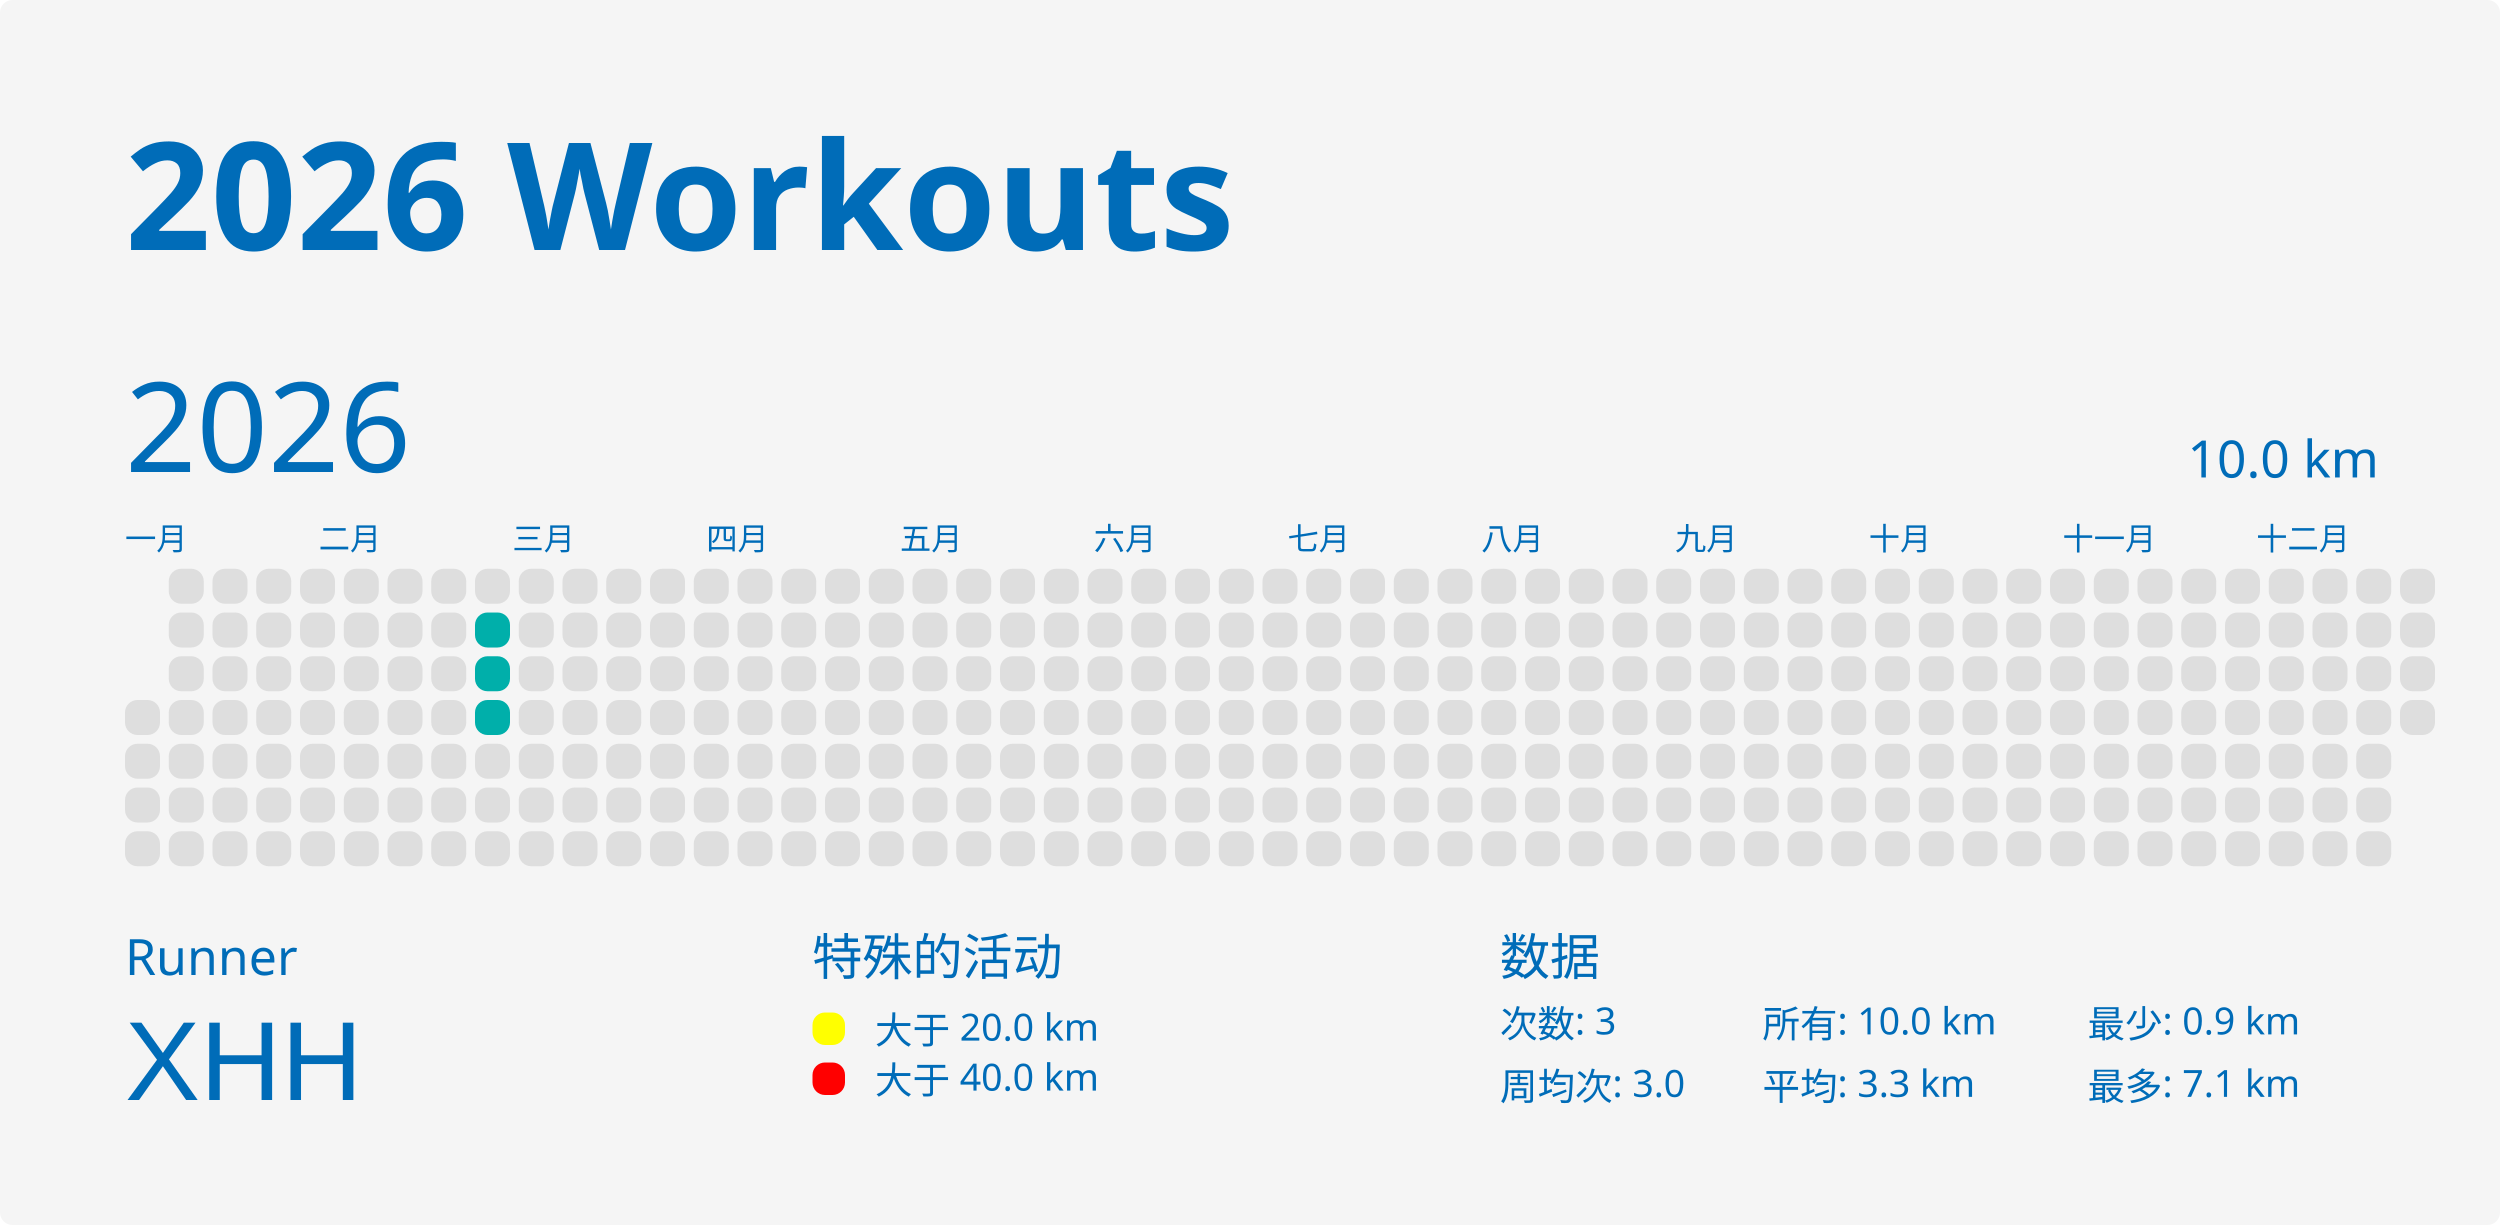
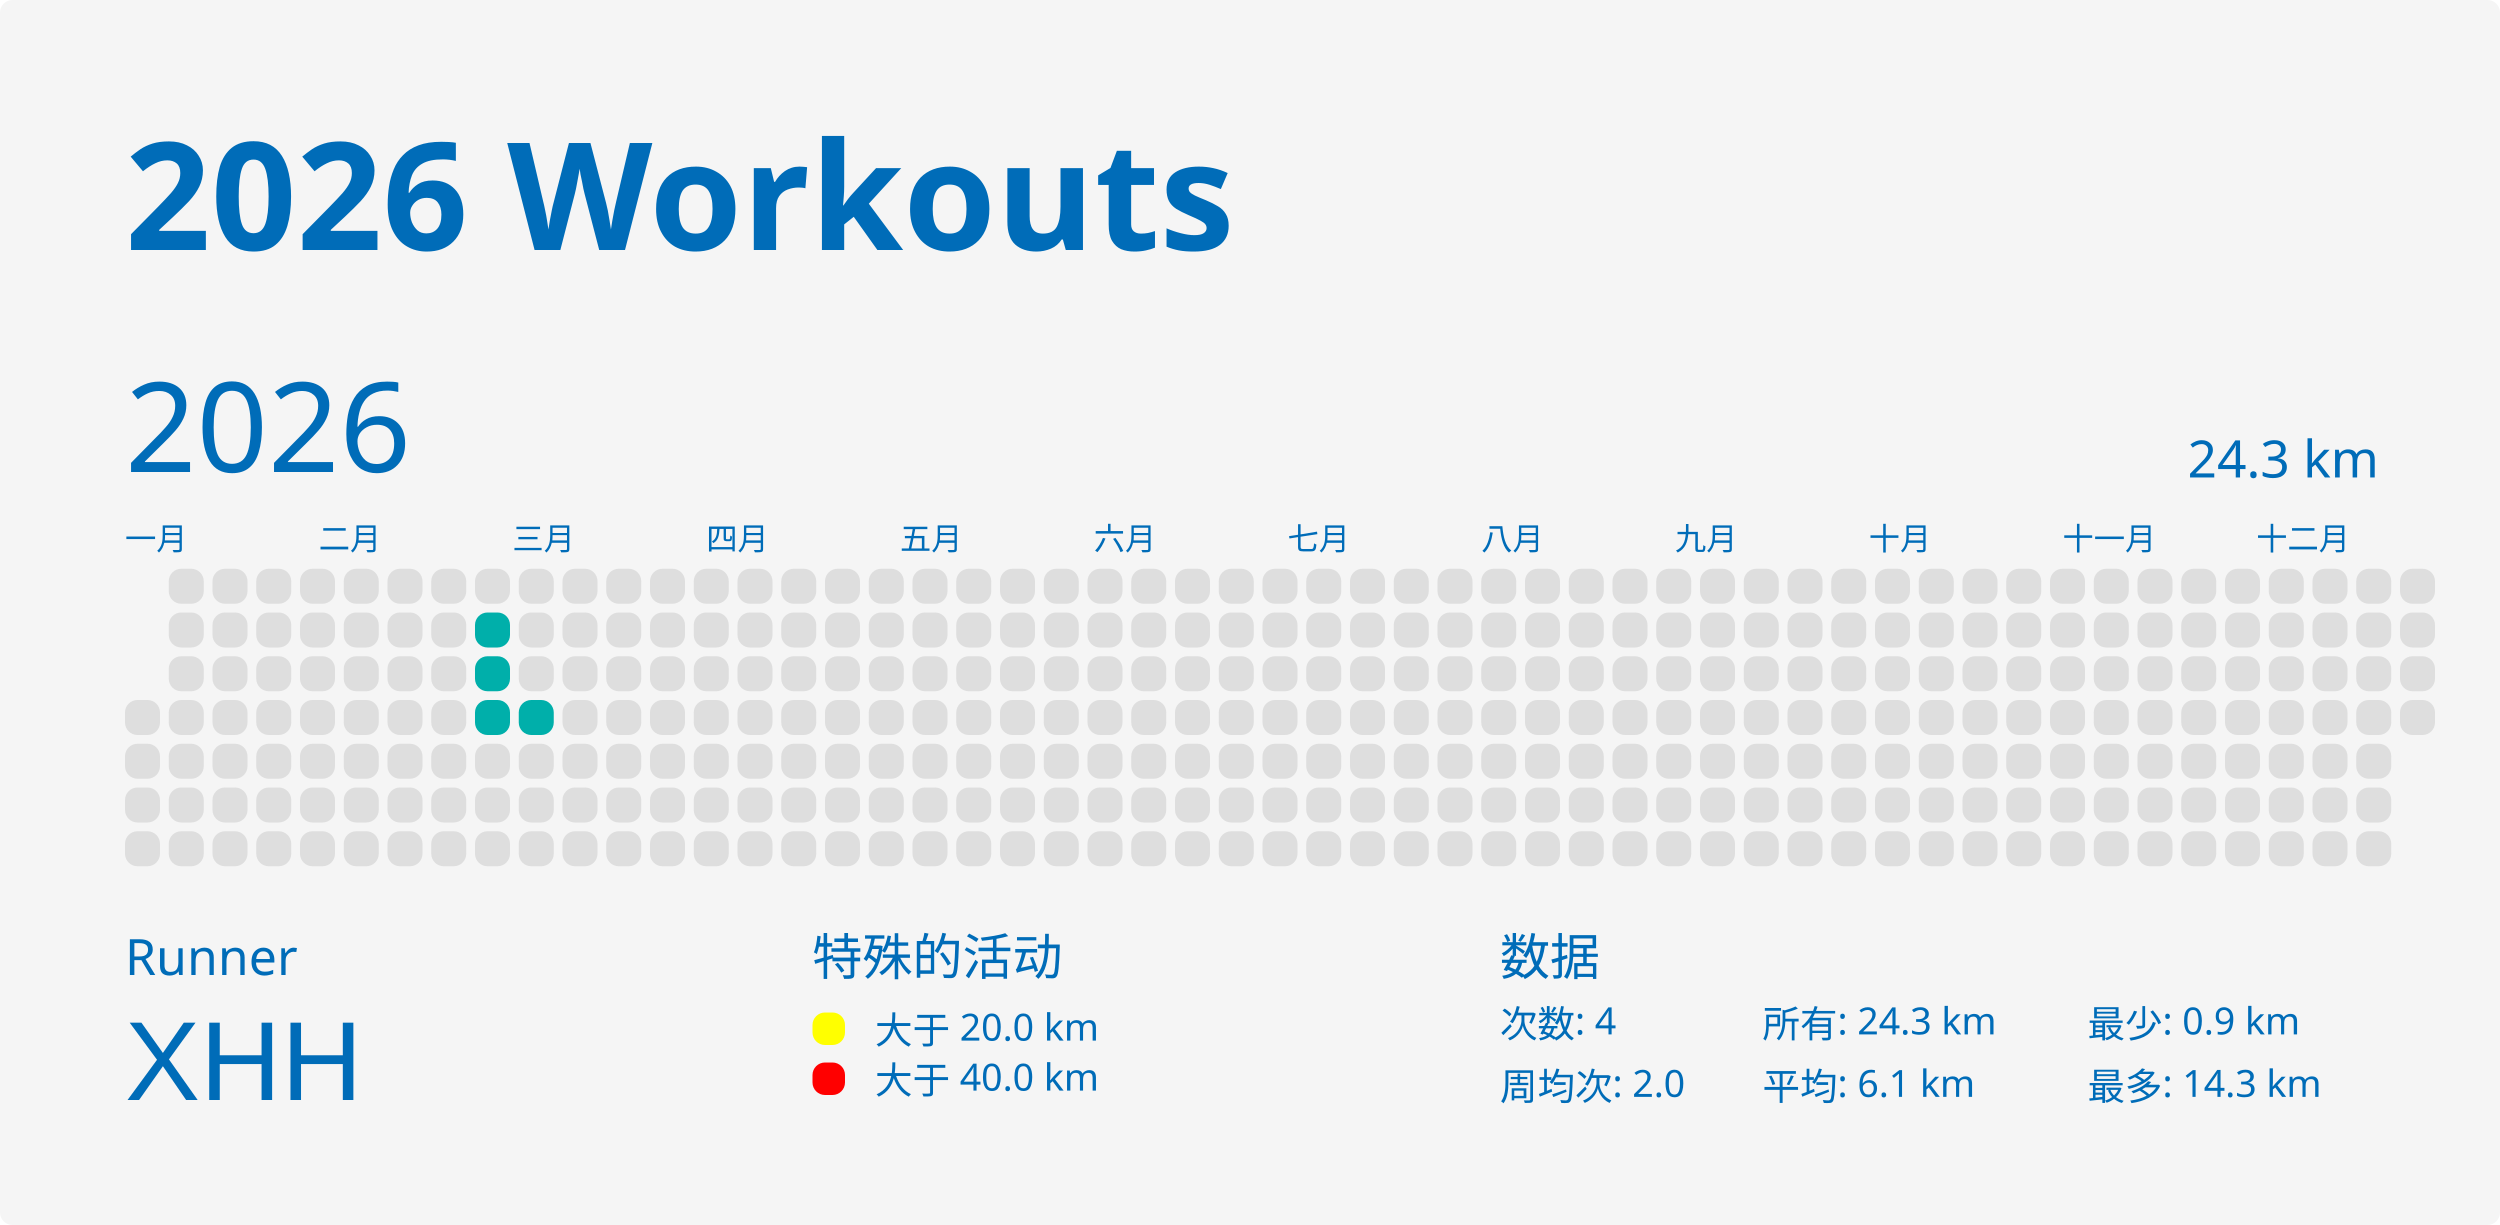
<svg xmlns="http://www.w3.org/2000/svg" baseProfile="full" height="98mm" version="1.1" viewBox="0,0,200,98" width="200mm">
  <defs />
  <rect fill="#f5f5f5" height="98" rx="1" ry="1" width="200" x="0" y="0" />
  <text fill="#006cb8" style="font-size:12px; font-family:MGI-Regular; font-weight:bold;" x="10" y="20">2026 Workouts</text>
  <text fill="#006cb8" style="font-size:4px; font-family:MGI-Regular" x="10" y="78">Runner</text>
  <text fill="#006cb8" style="font-size:9px; font-family:Arial" x="10" y="88">XHH</text>
  <text fill="#006cb8" style="font-size:4px; font-family:MGI-Regular" x="65" y="78">特殊的活动</text>
  <rect fill="yellow" height="2.6" rx="1" ry="1" width="2.6" x="65" y="81" />
  <text fill="#006cb8" style="font-size:3px; font-family:MGI-Regular" x="70" y="83.5">大于 20.0 km</text>
  <rect fill="red" height="2.6" rx="1" ry="1" width="2.6" x="65" y="85" />
  <text fill="#006cb8" style="font-size:3px; font-family:MGI-Regular" x="70" y="87.5">大于 40.0 km</text>
  <text fill="#006cb8" style="font-size:4px; font-family:MGI-Regular" x="120" y="78">数据</text>
-   <text fill="#006cb8" style="font-size:3px; font-family:MGI-Regular" x="120" y="83">次数: 3</text>
-   <text fill="#006cb8" style="font-size:3px; font-family:MGI-Regular" x="120" y="88">周均次: 3.0</text>
-   <text fill="#006cb8" style="font-size:3px; font-family:MGI-Regular" x="141" y="83">所有: 10.0 km</text>
-   <text fill="#006cb8" style="font-size:3px; font-family:MGI-Regular" x="141" y="88">平均: 3.3 km</text>
+   <text fill="#006cb8" style="font-size:3px; font-family:MGI-Regular" x="120" y="83">次数: 4</text>
+   <text fill="#006cb8" style="font-size:3px; font-family:MGI-Regular" x="120" y="88">周均次: 2.0</text>
+   <text fill="#006cb8" style="font-size:3px; font-family:MGI-Regular" x="141" y="83">所有: 24.3 km</text>
+   <text fill="#006cb8" style="font-size:3px; font-family:MGI-Regular" x="141" y="88">平均: 6.1 km</text>
  <text fill="#006cb8" style="font-size:3px; font-family:MGI-Regular" x="167" y="83">最少: 0.9 km</text>
-   <text fill="#006cb8" style="font-size:3px; font-family:MGI-Regular" x="167" y="88">最多: 7.1 km</text>
+   <text fill="#006cb8" style="font-size:3px; font-family:MGI-Regular" x="167" y="88">最多: 14.3 km</text>
  <text dominant-baseline="hanging" fill="#006cb8" style="font-size:10.0px; font-family:MGI-Regular;" x="10" y="30">2026</text>
-   <text dominant-baseline="hanging" fill="#006cb8" style="font-size:4.125px; font-family:MGI-Regular;" x="175" y="35">10.0 km</text>
+   <text dominant-baseline="hanging" fill="#006cb8" style="font-size:4.125px; font-family:MGI-Regular;" x="175" y="35">24.3 km</text>
  <text fill="#006cb8" style="font-size:2.5px; font-family:MGI-Regular" x="10.0" y="44">一月</text>
  <text fill="#006cb8" style="font-size:2.5px; font-family:MGI-Regular" x="25.5" y="44">二月</text>
  <text fill="#006cb8" style="font-size:2.5px; font-family:MGI-Regular" x="41.0" y="44">三月</text>
  <text fill="#006cb8" style="font-size:2.5px; font-family:MGI-Regular" x="56.5" y="44">四月</text>
  <text fill="#006cb8" style="font-size:2.5px; font-family:MGI-Regular" x="72.0" y="44">五月</text>
  <text fill="#006cb8" style="font-size:2.5px; font-family:MGI-Regular" x="87.5" y="44">六月</text>
  <text fill="#006cb8" style="font-size:2.5px; font-family:MGI-Regular" x="103.0" y="44">七月</text>
  <text fill="#006cb8" style="font-size:2.5px; font-family:MGI-Regular" x="118.5" y="44">八月</text>
  <text fill="#006cb8" style="font-size:2.5px; font-family:MGI-Regular" x="134.0" y="44">九月</text>
  <text fill="#006cb8" style="font-size:2.5px; font-family:MGI-Regular" x="149.5" y="44">十月</text>
  <text fill="#006cb8" style="font-size:2.5px; font-family:MGI-Regular" x="165.0" y="44">十一月</text>
  <text fill="#006cb8" style="font-size:2.5px; font-family:MGI-Regular" x="180.5" y="44">十二月</text>
  <rect fill="#dedede" height="2.8" rx="1" ry="1" width="2.8" x="10.0" y="56.0" />
  <rect fill="#dedede" height="2.8" rx="1" ry="1" width="2.8" x="10.0" y="59.5" />
  <rect fill="#dedede" height="2.8" rx="1" ry="1" width="2.8" x="10.0" y="63.0" />
  <rect fill="#dedede" height="2.8" rx="1" ry="1" width="2.8" x="10.0" y="66.5" />
  <rect fill="#dedede" height="2.8" rx="1" ry="1" width="2.8" x="13.5" y="45.5" />
  <rect fill="#dedede" height="2.8" rx="1" ry="1" width="2.8" x="13.5" y="49.0" />
  <rect fill="#dedede" height="2.8" rx="1" ry="1" width="2.8" x="13.5" y="52.5" />
  <rect fill="#dedede" height="2.8" rx="1" ry="1" width="2.8" x="13.5" y="56.0" />
  <rect fill="#dedede" height="2.8" rx="1" ry="1" width="2.8" x="13.5" y="59.5" />
  <rect fill="#dedede" height="2.8" rx="1" ry="1" width="2.8" x="13.5" y="63.0" />
  <rect fill="#dedede" height="2.8" rx="1" ry="1" width="2.8" x="13.5" y="66.5" />
  <rect fill="#dedede" height="2.8" rx="1" ry="1" width="2.8" x="17.0" y="45.5" />
  <rect fill="#dedede" height="2.8" rx="1" ry="1" width="2.8" x="17.0" y="49.0" />
  <rect fill="#dedede" height="2.8" rx="1" ry="1" width="2.8" x="17.0" y="52.5" />
  <rect fill="#dedede" height="2.8" rx="1" ry="1" width="2.8" x="17.0" y="56.0" />
  <rect fill="#dedede" height="2.8" rx="1" ry="1" width="2.8" x="17.0" y="59.5" />
  <rect fill="#dedede" height="2.8" rx="1" ry="1" width="2.8" x="17.0" y="63.0" />
  <rect fill="#dedede" height="2.8" rx="1" ry="1" width="2.8" x="17.0" y="66.5" />
  <rect fill="#dedede" height="2.8" rx="1" ry="1" width="2.8" x="20.5" y="45.5" />
  <rect fill="#dedede" height="2.8" rx="1" ry="1" width="2.8" x="20.5" y="49.0" />
  <rect fill="#dedede" height="2.8" rx="1" ry="1" width="2.8" x="20.5" y="52.5" />
  <rect fill="#dedede" height="2.8" rx="1" ry="1" width="2.8" x="20.5" y="56.0" />
  <rect fill="#dedede" height="2.8" rx="1" ry="1" width="2.8" x="20.5" y="59.5" />
  <rect fill="#dedede" height="2.8" rx="1" ry="1" width="2.8" x="20.5" y="63.0" />
  <rect fill="#dedede" height="2.8" rx="1" ry="1" width="2.8" x="20.5" y="66.5" />
  <rect fill="#dedede" height="2.8" rx="1" ry="1" width="2.8" x="24.0" y="45.5" />
  <rect fill="#dedede" height="2.8" rx="1" ry="1" width="2.8" x="24.0" y="49.0" />
  <rect fill="#dedede" height="2.8" rx="1" ry="1" width="2.8" x="24.0" y="52.5" />
  <rect fill="#dedede" height="2.8" rx="1" ry="1" width="2.8" x="24.0" y="56.0" />
  <rect fill="#dedede" height="2.8" rx="1" ry="1" width="2.8" x="24.0" y="59.5" />
  <rect fill="#dedede" height="2.8" rx="1" ry="1" width="2.8" x="24.0" y="63.0" />
  <rect fill="#dedede" height="2.8" rx="1" ry="1" width="2.8" x="24.0" y="66.5" />
  <rect fill="#dedede" height="2.8" rx="1" ry="1" width="2.8" x="27.5" y="45.5" />
  <rect fill="#dedede" height="2.8" rx="1" ry="1" width="2.8" x="27.5" y="49.0" />
  <rect fill="#dedede" height="2.8" rx="1" ry="1" width="2.8" x="27.5" y="52.5" />
  <rect fill="#dedede" height="2.8" rx="1" ry="1" width="2.8" x="27.5" y="56.0" />
  <rect fill="#dedede" height="2.8" rx="1" ry="1" width="2.8" x="27.5" y="59.5" />
  <rect fill="#dedede" height="2.8" rx="1" ry="1" width="2.8" x="27.5" y="63.0" />
  <rect fill="#dedede" height="2.8" rx="1" ry="1" width="2.8" x="27.5" y="66.5" />
  <rect fill="#dedede" height="2.8" rx="1" ry="1" width="2.8" x="31.0" y="45.5" />
  <rect fill="#dedede" height="2.8" rx="1" ry="1" width="2.8" x="31.0" y="49.0" />
  <rect fill="#dedede" height="2.8" rx="1" ry="1" width="2.8" x="31.0" y="52.5" />
  <rect fill="#dedede" height="2.8" rx="1" ry="1" width="2.8" x="31.0" y="56.0" />
  <rect fill="#dedede" height="2.8" rx="1" ry="1" width="2.8" x="31.0" y="59.5" />
  <rect fill="#dedede" height="2.8" rx="1" ry="1" width="2.8" x="31.0" y="63.0" />
  <rect fill="#dedede" height="2.8" rx="1" ry="1" width="2.8" x="31.0" y="66.5" />
  <rect fill="#dedede" height="2.8" rx="1" ry="1" width="2.8" x="34.5" y="45.5" />
  <rect fill="#dedede" height="2.8" rx="1" ry="1" width="2.8" x="34.5" y="49.0" />
  <rect fill="#dedede" height="2.8" rx="1" ry="1" width="2.8" x="34.5" y="52.5" />
  <rect fill="#dedede" height="2.8" rx="1" ry="1" width="2.8" x="34.5" y="56.0" />
  <rect fill="#dedede" height="2.8" rx="1" ry="1" width="2.8" x="34.5" y="59.5" />
  <rect fill="#dedede" height="2.8" rx="1" ry="1" width="2.8" x="34.5" y="63.0" />
  <rect fill="#dedede" height="2.8" rx="1" ry="1" width="2.8" x="34.5" y="66.5" />
  <rect fill="#dedede" height="2.8" rx="1" ry="1" width="2.8" x="38.0" y="45.5" />
  <rect fill="#00AFAA" height="2.8" rx="1" ry="1" width="2.8" x="38.0" y="49.0" />
  <rect fill="#00AFAA" height="2.8" rx="1" ry="1" width="2.8" x="38.0" y="52.5" />
  <rect fill="#00AFAA" height="2.8" rx="1" ry="1" width="2.8" x="38.0" y="56.0" />
  <rect fill="#dedede" height="2.8" rx="1" ry="1" width="2.8" x="38.0" y="59.5" />
  <rect fill="#dedede" height="2.8" rx="1" ry="1" width="2.8" x="38.0" y="63.0" />
  <rect fill="#dedede" height="2.8" rx="1" ry="1" width="2.8" x="38.0" y="66.5" />
  <rect fill="#dedede" height="2.8" rx="1" ry="1" width="2.8" x="41.5" y="45.5" />
  <rect fill="#dedede" height="2.8" rx="1" ry="1" width="2.8" x="41.5" y="49.0" />
  <rect fill="#dedede" height="2.8" rx="1" ry="1" width="2.8" x="41.5" y="52.5" />
-   <rect fill="#dedede" height="2.8" rx="1" ry="1" width="2.8" x="41.5" y="56.0" />
+   <rect fill="#00AFAA" height="2.8" rx="1" ry="1" width="2.8" x="41.5" y="56.0" />
  <rect fill="#dedede" height="2.8" rx="1" ry="1" width="2.8" x="41.5" y="59.5" />
  <rect fill="#dedede" height="2.8" rx="1" ry="1" width="2.8" x="41.5" y="63.0" />
  <rect fill="#dedede" height="2.8" rx="1" ry="1" width="2.8" x="41.5" y="66.5" />
  <rect fill="#dedede" height="2.8" rx="1" ry="1" width="2.8" x="45.0" y="45.5" />
  <rect fill="#dedede" height="2.8" rx="1" ry="1" width="2.8" x="45.0" y="49.0" />
  <rect fill="#dedede" height="2.8" rx="1" ry="1" width="2.8" x="45.0" y="52.5" />
  <rect fill="#dedede" height="2.8" rx="1" ry="1" width="2.8" x="45.0" y="56.0" />
  <rect fill="#dedede" height="2.8" rx="1" ry="1" width="2.8" x="45.0" y="59.5" />
  <rect fill="#dedede" height="2.8" rx="1" ry="1" width="2.8" x="45.0" y="63.0" />
  <rect fill="#dedede" height="2.8" rx="1" ry="1" width="2.8" x="45.0" y="66.5" />
  <rect fill="#dedede" height="2.8" rx="1" ry="1" width="2.8" x="48.5" y="45.5" />
  <rect fill="#dedede" height="2.8" rx="1" ry="1" width="2.8" x="48.5" y="49.0" />
  <rect fill="#dedede" height="2.8" rx="1" ry="1" width="2.8" x="48.5" y="52.5" />
  <rect fill="#dedede" height="2.8" rx="1" ry="1" width="2.8" x="48.5" y="56.0" />
  <rect fill="#dedede" height="2.8" rx="1" ry="1" width="2.8" x="48.5" y="59.5" />
  <rect fill="#dedede" height="2.8" rx="1" ry="1" width="2.8" x="48.5" y="63.0" />
  <rect fill="#dedede" height="2.8" rx="1" ry="1" width="2.8" x="48.5" y="66.5" />
  <rect fill="#dedede" height="2.8" rx="1" ry="1" width="2.8" x="52.0" y="45.5" />
  <rect fill="#dedede" height="2.8" rx="1" ry="1" width="2.8" x="52.0" y="49.0" />
  <rect fill="#dedede" height="2.8" rx="1" ry="1" width="2.8" x="52.0" y="52.5" />
  <rect fill="#dedede" height="2.8" rx="1" ry="1" width="2.8" x="52.0" y="56.0" />
  <rect fill="#dedede" height="2.8" rx="1" ry="1" width="2.8" x="52.0" y="59.5" />
  <rect fill="#dedede" height="2.8" rx="1" ry="1" width="2.8" x="52.0" y="63.0" />
  <rect fill="#dedede" height="2.8" rx="1" ry="1" width="2.8" x="52.0" y="66.5" />
  <rect fill="#dedede" height="2.8" rx="1" ry="1" width="2.8" x="55.5" y="45.5" />
  <rect fill="#dedede" height="2.8" rx="1" ry="1" width="2.8" x="55.5" y="49.0" />
  <rect fill="#dedede" height="2.8" rx="1" ry="1" width="2.8" x="55.5" y="52.5" />
  <rect fill="#dedede" height="2.8" rx="1" ry="1" width="2.8" x="55.5" y="56.0" />
  <rect fill="#dedede" height="2.8" rx="1" ry="1" width="2.8" x="55.5" y="59.5" />
  <rect fill="#dedede" height="2.8" rx="1" ry="1" width="2.8" x="55.5" y="63.0" />
  <rect fill="#dedede" height="2.8" rx="1" ry="1" width="2.8" x="55.5" y="66.5" />
  <rect fill="#dedede" height="2.8" rx="1" ry="1" width="2.8" x="59.0" y="45.5" />
  <rect fill="#dedede" height="2.8" rx="1" ry="1" width="2.8" x="59.0" y="49.0" />
  <rect fill="#dedede" height="2.8" rx="1" ry="1" width="2.8" x="59.0" y="52.5" />
  <rect fill="#dedede" height="2.8" rx="1" ry="1" width="2.8" x="59.0" y="56.0" />
  <rect fill="#dedede" height="2.8" rx="1" ry="1" width="2.8" x="59.0" y="59.5" />
  <rect fill="#dedede" height="2.8" rx="1" ry="1" width="2.8" x="59.0" y="63.0" />
  <rect fill="#dedede" height="2.8" rx="1" ry="1" width="2.8" x="59.0" y="66.5" />
  <rect fill="#dedede" height="2.8" rx="1" ry="1" width="2.8" x="62.5" y="45.5" />
  <rect fill="#dedede" height="2.8" rx="1" ry="1" width="2.8" x="62.5" y="49.0" />
  <rect fill="#dedede" height="2.8" rx="1" ry="1" width="2.8" x="62.5" y="52.5" />
  <rect fill="#dedede" height="2.8" rx="1" ry="1" width="2.8" x="62.5" y="56.0" />
  <rect fill="#dedede" height="2.8" rx="1" ry="1" width="2.8" x="62.5" y="59.5" />
  <rect fill="#dedede" height="2.8" rx="1" ry="1" width="2.8" x="62.5" y="63.0" />
  <rect fill="#dedede" height="2.8" rx="1" ry="1" width="2.8" x="62.5" y="66.5" />
  <rect fill="#dedede" height="2.8" rx="1" ry="1" width="2.8" x="66.0" y="45.5" />
  <rect fill="#dedede" height="2.8" rx="1" ry="1" width="2.8" x="66.0" y="49.0" />
  <rect fill="#dedede" height="2.8" rx="1" ry="1" width="2.8" x="66.0" y="52.5" />
  <rect fill="#dedede" height="2.8" rx="1" ry="1" width="2.8" x="66.0" y="56.0" />
  <rect fill="#dedede" height="2.8" rx="1" ry="1" width="2.8" x="66.0" y="59.5" />
  <rect fill="#dedede" height="2.8" rx="1" ry="1" width="2.8" x="66.0" y="63.0" />
  <rect fill="#dedede" height="2.8" rx="1" ry="1" width="2.8" x="66.0" y="66.5" />
  <rect fill="#dedede" height="2.8" rx="1" ry="1" width="2.8" x="69.5" y="45.5" />
  <rect fill="#dedede" height="2.8" rx="1" ry="1" width="2.8" x="69.5" y="49.0" />
  <rect fill="#dedede" height="2.8" rx="1" ry="1" width="2.8" x="69.5" y="52.5" />
  <rect fill="#dedede" height="2.8" rx="1" ry="1" width="2.8" x="69.5" y="56.0" />
  <rect fill="#dedede" height="2.8" rx="1" ry="1" width="2.8" x="69.5" y="59.5" />
  <rect fill="#dedede" height="2.8" rx="1" ry="1" width="2.8" x="69.5" y="63.0" />
  <rect fill="#dedede" height="2.8" rx="1" ry="1" width="2.8" x="69.5" y="66.5" />
  <rect fill="#dedede" height="2.8" rx="1" ry="1" width="2.8" x="73.0" y="45.5" />
  <rect fill="#dedede" height="2.8" rx="1" ry="1" width="2.8" x="73.0" y="49.0" />
  <rect fill="#dedede" height="2.8" rx="1" ry="1" width="2.8" x="73.0" y="52.5" />
  <rect fill="#dedede" height="2.8" rx="1" ry="1" width="2.8" x="73.0" y="56.0" />
  <rect fill="#dedede" height="2.8" rx="1" ry="1" width="2.8" x="73.0" y="59.5" />
  <rect fill="#dedede" height="2.8" rx="1" ry="1" width="2.8" x="73.0" y="63.0" />
  <rect fill="#dedede" height="2.8" rx="1" ry="1" width="2.8" x="73.0" y="66.5" />
  <rect fill="#dedede" height="2.8" rx="1" ry="1" width="2.8" x="76.5" y="45.5" />
  <rect fill="#dedede" height="2.8" rx="1" ry="1" width="2.8" x="76.5" y="49.0" />
  <rect fill="#dedede" height="2.8" rx="1" ry="1" width="2.8" x="76.5" y="52.5" />
  <rect fill="#dedede" height="2.8" rx="1" ry="1" width="2.8" x="76.5" y="56.0" />
  <rect fill="#dedede" height="2.8" rx="1" ry="1" width="2.8" x="76.5" y="59.5" />
  <rect fill="#dedede" height="2.8" rx="1" ry="1" width="2.8" x="76.5" y="63.0" />
  <rect fill="#dedede" height="2.8" rx="1" ry="1" width="2.8" x="76.5" y="66.5" />
  <rect fill="#dedede" height="2.8" rx="1" ry="1" width="2.8" x="80.0" y="45.5" />
  <rect fill="#dedede" height="2.8" rx="1" ry="1" width="2.8" x="80.0" y="49.0" />
  <rect fill="#dedede" height="2.8" rx="1" ry="1" width="2.8" x="80.0" y="52.5" />
  <rect fill="#dedede" height="2.8" rx="1" ry="1" width="2.8" x="80.0" y="56.0" />
  <rect fill="#dedede" height="2.8" rx="1" ry="1" width="2.8" x="80.0" y="59.5" />
  <rect fill="#dedede" height="2.8" rx="1" ry="1" width="2.8" x="80.0" y="63.0" />
  <rect fill="#dedede" height="2.8" rx="1" ry="1" width="2.8" x="80.0" y="66.5" />
  <rect fill="#dedede" height="2.8" rx="1" ry="1" width="2.8" x="83.5" y="45.5" />
  <rect fill="#dedede" height="2.8" rx="1" ry="1" width="2.8" x="83.5" y="49.0" />
  <rect fill="#dedede" height="2.8" rx="1" ry="1" width="2.8" x="83.5" y="52.5" />
  <rect fill="#dedede" height="2.8" rx="1" ry="1" width="2.8" x="83.5" y="56.0" />
  <rect fill="#dedede" height="2.8" rx="1" ry="1" width="2.8" x="83.5" y="59.5" />
  <rect fill="#dedede" height="2.8" rx="1" ry="1" width="2.8" x="83.5" y="63.0" />
  <rect fill="#dedede" height="2.8" rx="1" ry="1" width="2.8" x="83.5" y="66.5" />
  <rect fill="#dedede" height="2.8" rx="1" ry="1" width="2.8" x="87.0" y="45.5" />
  <rect fill="#dedede" height="2.8" rx="1" ry="1" width="2.8" x="87.0" y="49.0" />
  <rect fill="#dedede" height="2.8" rx="1" ry="1" width="2.8" x="87.0" y="52.5" />
  <rect fill="#dedede" height="2.8" rx="1" ry="1" width="2.8" x="87.0" y="56.0" />
  <rect fill="#dedede" height="2.8" rx="1" ry="1" width="2.8" x="87.0" y="59.5" />
  <rect fill="#dedede" height="2.8" rx="1" ry="1" width="2.8" x="87.0" y="63.0" />
  <rect fill="#dedede" height="2.8" rx="1" ry="1" width="2.8" x="87.0" y="66.5" />
  <rect fill="#dedede" height="2.8" rx="1" ry="1" width="2.8" x="90.5" y="45.5" />
  <rect fill="#dedede" height="2.8" rx="1" ry="1" width="2.8" x="90.5" y="49.0" />
  <rect fill="#dedede" height="2.8" rx="1" ry="1" width="2.8" x="90.5" y="52.5" />
  <rect fill="#dedede" height="2.8" rx="1" ry="1" width="2.8" x="90.5" y="56.0" />
  <rect fill="#dedede" height="2.8" rx="1" ry="1" width="2.8" x="90.5" y="59.5" />
  <rect fill="#dedede" height="2.8" rx="1" ry="1" width="2.8" x="90.5" y="63.0" />
  <rect fill="#dedede" height="2.8" rx="1" ry="1" width="2.8" x="90.5" y="66.5" />
  <rect fill="#dedede" height="2.8" rx="1" ry="1" width="2.8" x="94.0" y="45.5" />
  <rect fill="#dedede" height="2.8" rx="1" ry="1" width="2.8" x="94.0" y="49.0" />
  <rect fill="#dedede" height="2.8" rx="1" ry="1" width="2.8" x="94.0" y="52.5" />
  <rect fill="#dedede" height="2.8" rx="1" ry="1" width="2.8" x="94.0" y="56.0" />
  <rect fill="#dedede" height="2.8" rx="1" ry="1" width="2.8" x="94.0" y="59.5" />
  <rect fill="#dedede" height="2.8" rx="1" ry="1" width="2.8" x="94.0" y="63.0" />
  <rect fill="#dedede" height="2.8" rx="1" ry="1" width="2.8" x="94.0" y="66.5" />
  <rect fill="#dedede" height="2.8" rx="1" ry="1" width="2.8" x="97.5" y="45.5" />
  <rect fill="#dedede" height="2.8" rx="1" ry="1" width="2.8" x="97.5" y="49.0" />
  <rect fill="#dedede" height="2.8" rx="1" ry="1" width="2.8" x="97.5" y="52.5" />
  <rect fill="#dedede" height="2.8" rx="1" ry="1" width="2.8" x="97.5" y="56.0" />
  <rect fill="#dedede" height="2.8" rx="1" ry="1" width="2.8" x="97.5" y="59.5" />
  <rect fill="#dedede" height="2.8" rx="1" ry="1" width="2.8" x="97.5" y="63.0" />
  <rect fill="#dedede" height="2.8" rx="1" ry="1" width="2.8" x="97.5" y="66.5" />
  <rect fill="#dedede" height="2.8" rx="1" ry="1" width="2.8" x="101.0" y="45.5" />
  <rect fill="#dedede" height="2.8" rx="1" ry="1" width="2.8" x="101.0" y="49.0" />
  <rect fill="#dedede" height="2.8" rx="1" ry="1" width="2.8" x="101.0" y="52.5" />
  <rect fill="#dedede" height="2.8" rx="1" ry="1" width="2.8" x="101.0" y="56.0" />
  <rect fill="#dedede" height="2.8" rx="1" ry="1" width="2.8" x="101.0" y="59.5" />
  <rect fill="#dedede" height="2.8" rx="1" ry="1" width="2.8" x="101.0" y="63.0" />
  <rect fill="#dedede" height="2.8" rx="1" ry="1" width="2.8" x="101.0" y="66.5" />
  <rect fill="#dedede" height="2.8" rx="1" ry="1" width="2.8" x="104.5" y="45.5" />
  <rect fill="#dedede" height="2.8" rx="1" ry="1" width="2.8" x="104.5" y="49.0" />
  <rect fill="#dedede" height="2.8" rx="1" ry="1" width="2.8" x="104.5" y="52.5" />
  <rect fill="#dedede" height="2.8" rx="1" ry="1" width="2.8" x="104.5" y="56.0" />
  <rect fill="#dedede" height="2.8" rx="1" ry="1" width="2.8" x="104.5" y="59.5" />
  <rect fill="#dedede" height="2.8" rx="1" ry="1" width="2.8" x="104.5" y="63.0" />
  <rect fill="#dedede" height="2.8" rx="1" ry="1" width="2.8" x="104.5" y="66.5" />
  <rect fill="#dedede" height="2.8" rx="1" ry="1" width="2.8" x="108.0" y="45.5" />
  <rect fill="#dedede" height="2.8" rx="1" ry="1" width="2.8" x="108.0" y="49.0" />
  <rect fill="#dedede" height="2.8" rx="1" ry="1" width="2.8" x="108.0" y="52.5" />
  <rect fill="#dedede" height="2.8" rx="1" ry="1" width="2.8" x="108.0" y="56.0" />
  <rect fill="#dedede" height="2.8" rx="1" ry="1" width="2.8" x="108.0" y="59.5" />
  <rect fill="#dedede" height="2.8" rx="1" ry="1" width="2.8" x="108.0" y="63.0" />
  <rect fill="#dedede" height="2.8" rx="1" ry="1" width="2.8" x="108.0" y="66.5" />
  <rect fill="#dedede" height="2.8" rx="1" ry="1" width="2.8" x="111.5" y="45.5" />
  <rect fill="#dedede" height="2.8" rx="1" ry="1" width="2.8" x="111.5" y="49.0" />
  <rect fill="#dedede" height="2.8" rx="1" ry="1" width="2.8" x="111.5" y="52.5" />
  <rect fill="#dedede" height="2.8" rx="1" ry="1" width="2.8" x="111.5" y="56.0" />
  <rect fill="#dedede" height="2.8" rx="1" ry="1" width="2.8" x="111.5" y="59.5" />
  <rect fill="#dedede" height="2.8" rx="1" ry="1" width="2.8" x="111.5" y="63.0" />
  <rect fill="#dedede" height="2.8" rx="1" ry="1" width="2.8" x="111.5" y="66.5" />
  <rect fill="#dedede" height="2.8" rx="1" ry="1" width="2.8" x="115.0" y="45.5" />
  <rect fill="#dedede" height="2.8" rx="1" ry="1" width="2.8" x="115.0" y="49.0" />
  <rect fill="#dedede" height="2.8" rx="1" ry="1" width="2.8" x="115.0" y="52.5" />
  <rect fill="#dedede" height="2.8" rx="1" ry="1" width="2.8" x="115.0" y="56.0" />
  <rect fill="#dedede" height="2.8" rx="1" ry="1" width="2.8" x="115.0" y="59.5" />
  <rect fill="#dedede" height="2.8" rx="1" ry="1" width="2.8" x="115.0" y="63.0" />
  <rect fill="#dedede" height="2.8" rx="1" ry="1" width="2.8" x="115.0" y="66.5" />
  <rect fill="#dedede" height="2.8" rx="1" ry="1" width="2.8" x="118.5" y="45.5" />
  <rect fill="#dedede" height="2.8" rx="1" ry="1" width="2.8" x="118.5" y="49.0" />
  <rect fill="#dedede" height="2.8" rx="1" ry="1" width="2.8" x="118.5" y="52.5" />
  <rect fill="#dedede" height="2.8" rx="1" ry="1" width="2.8" x="118.5" y="56.0" />
  <rect fill="#dedede" height="2.8" rx="1" ry="1" width="2.8" x="118.5" y="59.5" />
  <rect fill="#dedede" height="2.8" rx="1" ry="1" width="2.8" x="118.5" y="63.0" />
  <rect fill="#dedede" height="2.8" rx="1" ry="1" width="2.8" x="118.5" y="66.5" />
  <rect fill="#dedede" height="2.8" rx="1" ry="1" width="2.8" x="122.0" y="45.5" />
  <rect fill="#dedede" height="2.8" rx="1" ry="1" width="2.8" x="122.0" y="49.0" />
  <rect fill="#dedede" height="2.8" rx="1" ry="1" width="2.8" x="122.0" y="52.5" />
  <rect fill="#dedede" height="2.8" rx="1" ry="1" width="2.8" x="122.0" y="56.0" />
  <rect fill="#dedede" height="2.8" rx="1" ry="1" width="2.8" x="122.0" y="59.5" />
  <rect fill="#dedede" height="2.8" rx="1" ry="1" width="2.8" x="122.0" y="63.0" />
  <rect fill="#dedede" height="2.8" rx="1" ry="1" width="2.8" x="122.0" y="66.5" />
  <rect fill="#dedede" height="2.8" rx="1" ry="1" width="2.8" x="125.5" y="45.5" />
  <rect fill="#dedede" height="2.8" rx="1" ry="1" width="2.8" x="125.5" y="49.0" />
  <rect fill="#dedede" height="2.8" rx="1" ry="1" width="2.8" x="125.5" y="52.5" />
  <rect fill="#dedede" height="2.8" rx="1" ry="1" width="2.8" x="125.5" y="56.0" />
  <rect fill="#dedede" height="2.8" rx="1" ry="1" width="2.8" x="125.5" y="59.5" />
  <rect fill="#dedede" height="2.8" rx="1" ry="1" width="2.8" x="125.5" y="63.0" />
  <rect fill="#dedede" height="2.8" rx="1" ry="1" width="2.8" x="125.5" y="66.5" />
  <rect fill="#dedede" height="2.8" rx="1" ry="1" width="2.8" x="129.0" y="45.5" />
  <rect fill="#dedede" height="2.8" rx="1" ry="1" width="2.8" x="129.0" y="49.0" />
  <rect fill="#dedede" height="2.8" rx="1" ry="1" width="2.8" x="129.0" y="52.5" />
  <rect fill="#dedede" height="2.8" rx="1" ry="1" width="2.8" x="129.0" y="56.0" />
  <rect fill="#dedede" height="2.8" rx="1" ry="1" width="2.8" x="129.0" y="59.5" />
  <rect fill="#dedede" height="2.8" rx="1" ry="1" width="2.8" x="129.0" y="63.0" />
  <rect fill="#dedede" height="2.8" rx="1" ry="1" width="2.8" x="129.0" y="66.5" />
  <rect fill="#dedede" height="2.8" rx="1" ry="1" width="2.8" x="132.5" y="45.5" />
  <rect fill="#dedede" height="2.8" rx="1" ry="1" width="2.8" x="132.5" y="49.0" />
  <rect fill="#dedede" height="2.8" rx="1" ry="1" width="2.8" x="132.5" y="52.5" />
  <rect fill="#dedede" height="2.8" rx="1" ry="1" width="2.8" x="132.5" y="56.0" />
  <rect fill="#dedede" height="2.8" rx="1" ry="1" width="2.8" x="132.5" y="59.5" />
  <rect fill="#dedede" height="2.8" rx="1" ry="1" width="2.8" x="132.5" y="63.0" />
  <rect fill="#dedede" height="2.8" rx="1" ry="1" width="2.8" x="132.5" y="66.5" />
  <rect fill="#dedede" height="2.8" rx="1" ry="1" width="2.8" x="136.0" y="45.5" />
  <rect fill="#dedede" height="2.8" rx="1" ry="1" width="2.8" x="136.0" y="49.0" />
  <rect fill="#dedede" height="2.8" rx="1" ry="1" width="2.8" x="136.0" y="52.5" />
  <rect fill="#dedede" height="2.8" rx="1" ry="1" width="2.8" x="136.0" y="56.0" />
  <rect fill="#dedede" height="2.8" rx="1" ry="1" width="2.8" x="136.0" y="59.5" />
  <rect fill="#dedede" height="2.8" rx="1" ry="1" width="2.8" x="136.0" y="63.0" />
  <rect fill="#dedede" height="2.8" rx="1" ry="1" width="2.8" x="136.0" y="66.5" />
  <rect fill="#dedede" height="2.8" rx="1" ry="1" width="2.8" x="139.5" y="45.5" />
  <rect fill="#dedede" height="2.8" rx="1" ry="1" width="2.8" x="139.5" y="49.0" />
  <rect fill="#dedede" height="2.8" rx="1" ry="1" width="2.8" x="139.5" y="52.5" />
  <rect fill="#dedede" height="2.8" rx="1" ry="1" width="2.8" x="139.5" y="56.0" />
  <rect fill="#dedede" height="2.8" rx="1" ry="1" width="2.8" x="139.5" y="59.5" />
  <rect fill="#dedede" height="2.8" rx="1" ry="1" width="2.8" x="139.5" y="63.0" />
  <rect fill="#dedede" height="2.8" rx="1" ry="1" width="2.8" x="139.5" y="66.5" />
  <rect fill="#dedede" height="2.8" rx="1" ry="1" width="2.8" x="143.0" y="45.5" />
  <rect fill="#dedede" height="2.8" rx="1" ry="1" width="2.8" x="143.0" y="49.0" />
  <rect fill="#dedede" height="2.8" rx="1" ry="1" width="2.8" x="143.0" y="52.5" />
  <rect fill="#dedede" height="2.8" rx="1" ry="1" width="2.8" x="143.0" y="56.0" />
  <rect fill="#dedede" height="2.8" rx="1" ry="1" width="2.8" x="143.0" y="59.5" />
  <rect fill="#dedede" height="2.8" rx="1" ry="1" width="2.8" x="143.0" y="63.0" />
  <rect fill="#dedede" height="2.8" rx="1" ry="1" width="2.8" x="143.0" y="66.5" />
  <rect fill="#dedede" height="2.8" rx="1" ry="1" width="2.8" x="146.5" y="45.5" />
  <rect fill="#dedede" height="2.8" rx="1" ry="1" width="2.8" x="146.5" y="49.0" />
  <rect fill="#dedede" height="2.8" rx="1" ry="1" width="2.8" x="146.5" y="52.5" />
  <rect fill="#dedede" height="2.8" rx="1" ry="1" width="2.8" x="146.5" y="56.0" />
  <rect fill="#dedede" height="2.8" rx="1" ry="1" width="2.8" x="146.5" y="59.5" />
  <rect fill="#dedede" height="2.8" rx="1" ry="1" width="2.8" x="146.5" y="63.0" />
  <rect fill="#dedede" height="2.8" rx="1" ry="1" width="2.8" x="146.5" y="66.5" />
  <rect fill="#dedede" height="2.8" rx="1" ry="1" width="2.8" x="150.0" y="45.5" />
  <rect fill="#dedede" height="2.8" rx="1" ry="1" width="2.8" x="150.0" y="49.0" />
  <rect fill="#dedede" height="2.8" rx="1" ry="1" width="2.8" x="150.0" y="52.5" />
  <rect fill="#dedede" height="2.8" rx="1" ry="1" width="2.8" x="150.0" y="56.0" />
  <rect fill="#dedede" height="2.8" rx="1" ry="1" width="2.8" x="150.0" y="59.5" />
  <rect fill="#dedede" height="2.8" rx="1" ry="1" width="2.8" x="150.0" y="63.0" />
  <rect fill="#dedede" height="2.8" rx="1" ry="1" width="2.8" x="150.0" y="66.5" />
  <rect fill="#dedede" height="2.8" rx="1" ry="1" width="2.8" x="153.5" y="45.5" />
  <rect fill="#dedede" height="2.8" rx="1" ry="1" width="2.8" x="153.5" y="49.0" />
  <rect fill="#dedede" height="2.8" rx="1" ry="1" width="2.8" x="153.5" y="52.5" />
  <rect fill="#dedede" height="2.8" rx="1" ry="1" width="2.8" x="153.5" y="56.0" />
  <rect fill="#dedede" height="2.8" rx="1" ry="1" width="2.8" x="153.5" y="59.5" />
  <rect fill="#dedede" height="2.8" rx="1" ry="1" width="2.8" x="153.5" y="63.0" />
  <rect fill="#dedede" height="2.8" rx="1" ry="1" width="2.8" x="153.5" y="66.5" />
  <rect fill="#dedede" height="2.8" rx="1" ry="1" width="2.8" x="157.0" y="45.5" />
  <rect fill="#dedede" height="2.8" rx="1" ry="1" width="2.8" x="157.0" y="49.0" />
  <rect fill="#dedede" height="2.8" rx="1" ry="1" width="2.8" x="157.0" y="52.5" />
  <rect fill="#dedede" height="2.8" rx="1" ry="1" width="2.8" x="157.0" y="56.0" />
  <rect fill="#dedede" height="2.8" rx="1" ry="1" width="2.8" x="157.0" y="59.5" />
  <rect fill="#dedede" height="2.8" rx="1" ry="1" width="2.8" x="157.0" y="63.0" />
  <rect fill="#dedede" height="2.8" rx="1" ry="1" width="2.8" x="157.0" y="66.5" />
  <rect fill="#dedede" height="2.8" rx="1" ry="1" width="2.8" x="160.5" y="45.5" />
  <rect fill="#dedede" height="2.8" rx="1" ry="1" width="2.8" x="160.5" y="49.0" />
  <rect fill="#dedede" height="2.8" rx="1" ry="1" width="2.8" x="160.5" y="52.5" />
  <rect fill="#dedede" height="2.8" rx="1" ry="1" width="2.8" x="160.5" y="56.0" />
  <rect fill="#dedede" height="2.8" rx="1" ry="1" width="2.8" x="160.5" y="59.5" />
  <rect fill="#dedede" height="2.8" rx="1" ry="1" width="2.8" x="160.5" y="63.0" />
  <rect fill="#dedede" height="2.8" rx="1" ry="1" width="2.8" x="160.5" y="66.5" />
  <rect fill="#dedede" height="2.8" rx="1" ry="1" width="2.8" x="164.0" y="45.5" />
  <rect fill="#dedede" height="2.8" rx="1" ry="1" width="2.8" x="164.0" y="49.0" />
  <rect fill="#dedede" height="2.8" rx="1" ry="1" width="2.8" x="164.0" y="52.5" />
  <rect fill="#dedede" height="2.8" rx="1" ry="1" width="2.8" x="164.0" y="56.0" />
  <rect fill="#dedede" height="2.8" rx="1" ry="1" width="2.8" x="164.0" y="59.5" />
  <rect fill="#dedede" height="2.8" rx="1" ry="1" width="2.8" x="164.0" y="63.0" />
  <rect fill="#dedede" height="2.8" rx="1" ry="1" width="2.8" x="164.0" y="66.5" />
  <rect fill="#dedede" height="2.8" rx="1" ry="1" width="2.8" x="167.5" y="45.5" />
  <rect fill="#dedede" height="2.8" rx="1" ry="1" width="2.8" x="167.5" y="49.0" />
  <rect fill="#dedede" height="2.8" rx="1" ry="1" width="2.8" x="167.5" y="52.5" />
  <rect fill="#dedede" height="2.8" rx="1" ry="1" width="2.8" x="167.5" y="56.0" />
  <rect fill="#dedede" height="2.8" rx="1" ry="1" width="2.8" x="167.5" y="59.5" />
  <rect fill="#dedede" height="2.8" rx="1" ry="1" width="2.8" x="167.5" y="63.0" />
  <rect fill="#dedede" height="2.8" rx="1" ry="1" width="2.8" x="167.5" y="66.5" />
  <rect fill="#dedede" height="2.8" rx="1" ry="1" width="2.8" x="171.0" y="45.5" />
  <rect fill="#dedede" height="2.8" rx="1" ry="1" width="2.8" x="171.0" y="49.0" />
  <rect fill="#dedede" height="2.8" rx="1" ry="1" width="2.8" x="171.0" y="52.5" />
  <rect fill="#dedede" height="2.8" rx="1" ry="1" width="2.8" x="171.0" y="56.0" />
  <rect fill="#dedede" height="2.8" rx="1" ry="1" width="2.8" x="171.0" y="59.5" />
  <rect fill="#dedede" height="2.8" rx="1" ry="1" width="2.8" x="171.0" y="63.0" />
  <rect fill="#dedede" height="2.8" rx="1" ry="1" width="2.8" x="171.0" y="66.5" />
  <rect fill="#dedede" height="2.8" rx="1" ry="1" width="2.8" x="174.5" y="45.5" />
  <rect fill="#dedede" height="2.8" rx="1" ry="1" width="2.8" x="174.5" y="49.0" />
  <rect fill="#dedede" height="2.8" rx="1" ry="1" width="2.8" x="174.5" y="52.5" />
  <rect fill="#dedede" height="2.8" rx="1" ry="1" width="2.8" x="174.5" y="56.0" />
  <rect fill="#dedede" height="2.8" rx="1" ry="1" width="2.8" x="174.5" y="59.5" />
  <rect fill="#dedede" height="2.8" rx="1" ry="1" width="2.8" x="174.5" y="63.0" />
  <rect fill="#dedede" height="2.8" rx="1" ry="1" width="2.8" x="174.5" y="66.5" />
  <rect fill="#dedede" height="2.8" rx="1" ry="1" width="2.8" x="178.0" y="45.5" />
  <rect fill="#dedede" height="2.8" rx="1" ry="1" width="2.8" x="178.0" y="49.0" />
  <rect fill="#dedede" height="2.8" rx="1" ry="1" width="2.8" x="178.0" y="52.5" />
  <rect fill="#dedede" height="2.8" rx="1" ry="1" width="2.8" x="178.0" y="56.0" />
  <rect fill="#dedede" height="2.8" rx="1" ry="1" width="2.8" x="178.0" y="59.5" />
  <rect fill="#dedede" height="2.8" rx="1" ry="1" width="2.8" x="178.0" y="63.0" />
  <rect fill="#dedede" height="2.8" rx="1" ry="1" width="2.8" x="178.0" y="66.5" />
  <rect fill="#dedede" height="2.8" rx="1" ry="1" width="2.8" x="181.5" y="45.5" />
  <rect fill="#dedede" height="2.8" rx="1" ry="1" width="2.8" x="181.5" y="49.0" />
  <rect fill="#dedede" height="2.8" rx="1" ry="1" width="2.8" x="181.5" y="52.5" />
  <rect fill="#dedede" height="2.8" rx="1" ry="1" width="2.8" x="181.5" y="56.0" />
  <rect fill="#dedede" height="2.8" rx="1" ry="1" width="2.8" x="181.5" y="59.5" />
  <rect fill="#dedede" height="2.8" rx="1" ry="1" width="2.8" x="181.5" y="63.0" />
  <rect fill="#dedede" height="2.8" rx="1" ry="1" width="2.8" x="181.5" y="66.5" />
  <rect fill="#dedede" height="2.8" rx="1" ry="1" width="2.8" x="185.0" y="45.5" />
  <rect fill="#dedede" height="2.8" rx="1" ry="1" width="2.8" x="185.0" y="49.0" />
  <rect fill="#dedede" height="2.8" rx="1" ry="1" width="2.8" x="185.0" y="52.5" />
  <rect fill="#dedede" height="2.8" rx="1" ry="1" width="2.8" x="185.0" y="56.0" />
  <rect fill="#dedede" height="2.8" rx="1" ry="1" width="2.8" x="185.0" y="59.5" />
  <rect fill="#dedede" height="2.8" rx="1" ry="1" width="2.8" x="185.0" y="63.0" />
  <rect fill="#dedede" height="2.8" rx="1" ry="1" width="2.8" x="185.0" y="66.5" />
  <rect fill="#dedede" height="2.8" rx="1" ry="1" width="2.8" x="188.5" y="45.5" />
  <rect fill="#dedede" height="2.8" rx="1" ry="1" width="2.8" x="188.5" y="49.0" />
  <rect fill="#dedede" height="2.8" rx="1" ry="1" width="2.8" x="188.5" y="52.5" />
  <rect fill="#dedede" height="2.8" rx="1" ry="1" width="2.8" x="188.5" y="56.0" />
  <rect fill="#dedede" height="2.8" rx="1" ry="1" width="2.8" x="188.5" y="59.5" />
  <rect fill="#dedede" height="2.8" rx="1" ry="1" width="2.8" x="188.5" y="63.0" />
  <rect fill="#dedede" height="2.8" rx="1" ry="1" width="2.8" x="188.5" y="66.5" />
  <rect fill="#dedede" height="2.8" rx="1" ry="1" width="2.8" x="192.0" y="45.5" />
  <rect fill="#dedede" height="2.8" rx="1" ry="1" width="2.8" x="192.0" y="49.0" />
  <rect fill="#dedede" height="2.8" rx="1" ry="1" width="2.8" x="192.0" y="52.5" />
  <rect fill="#dedede" height="2.8" rx="1" ry="1" width="2.8" x="192.0" y="56.0" />
</svg>
